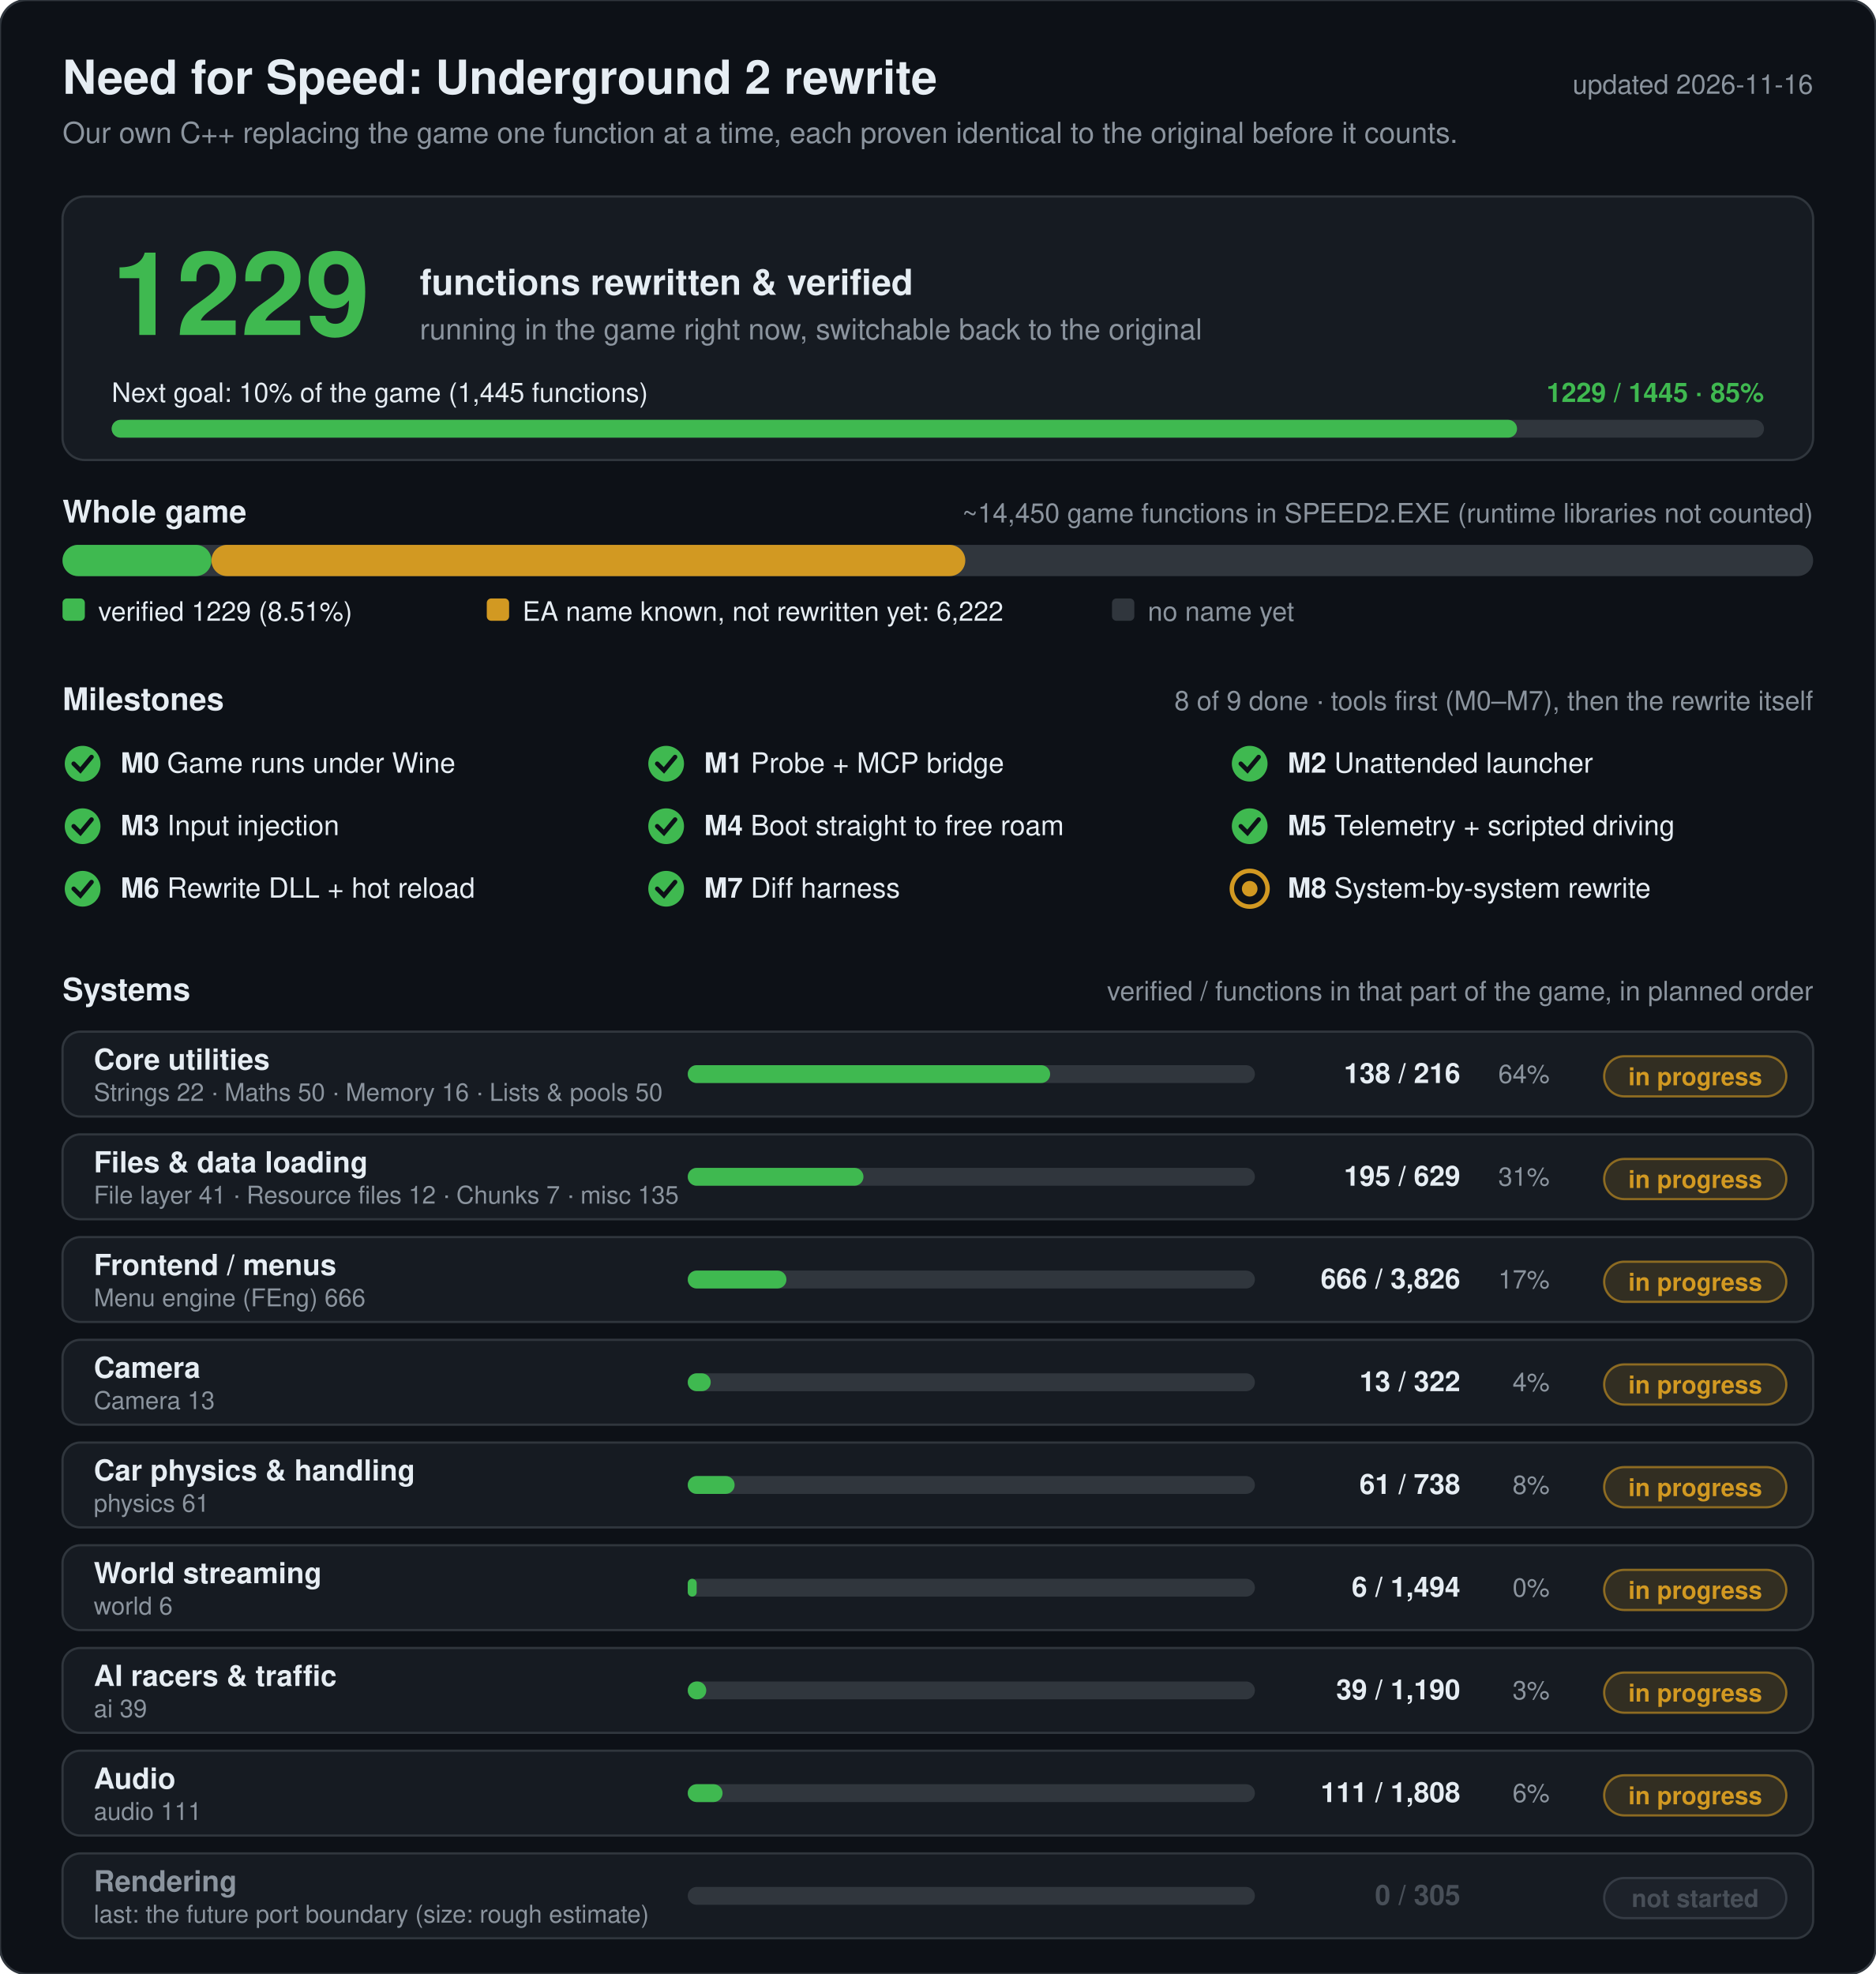
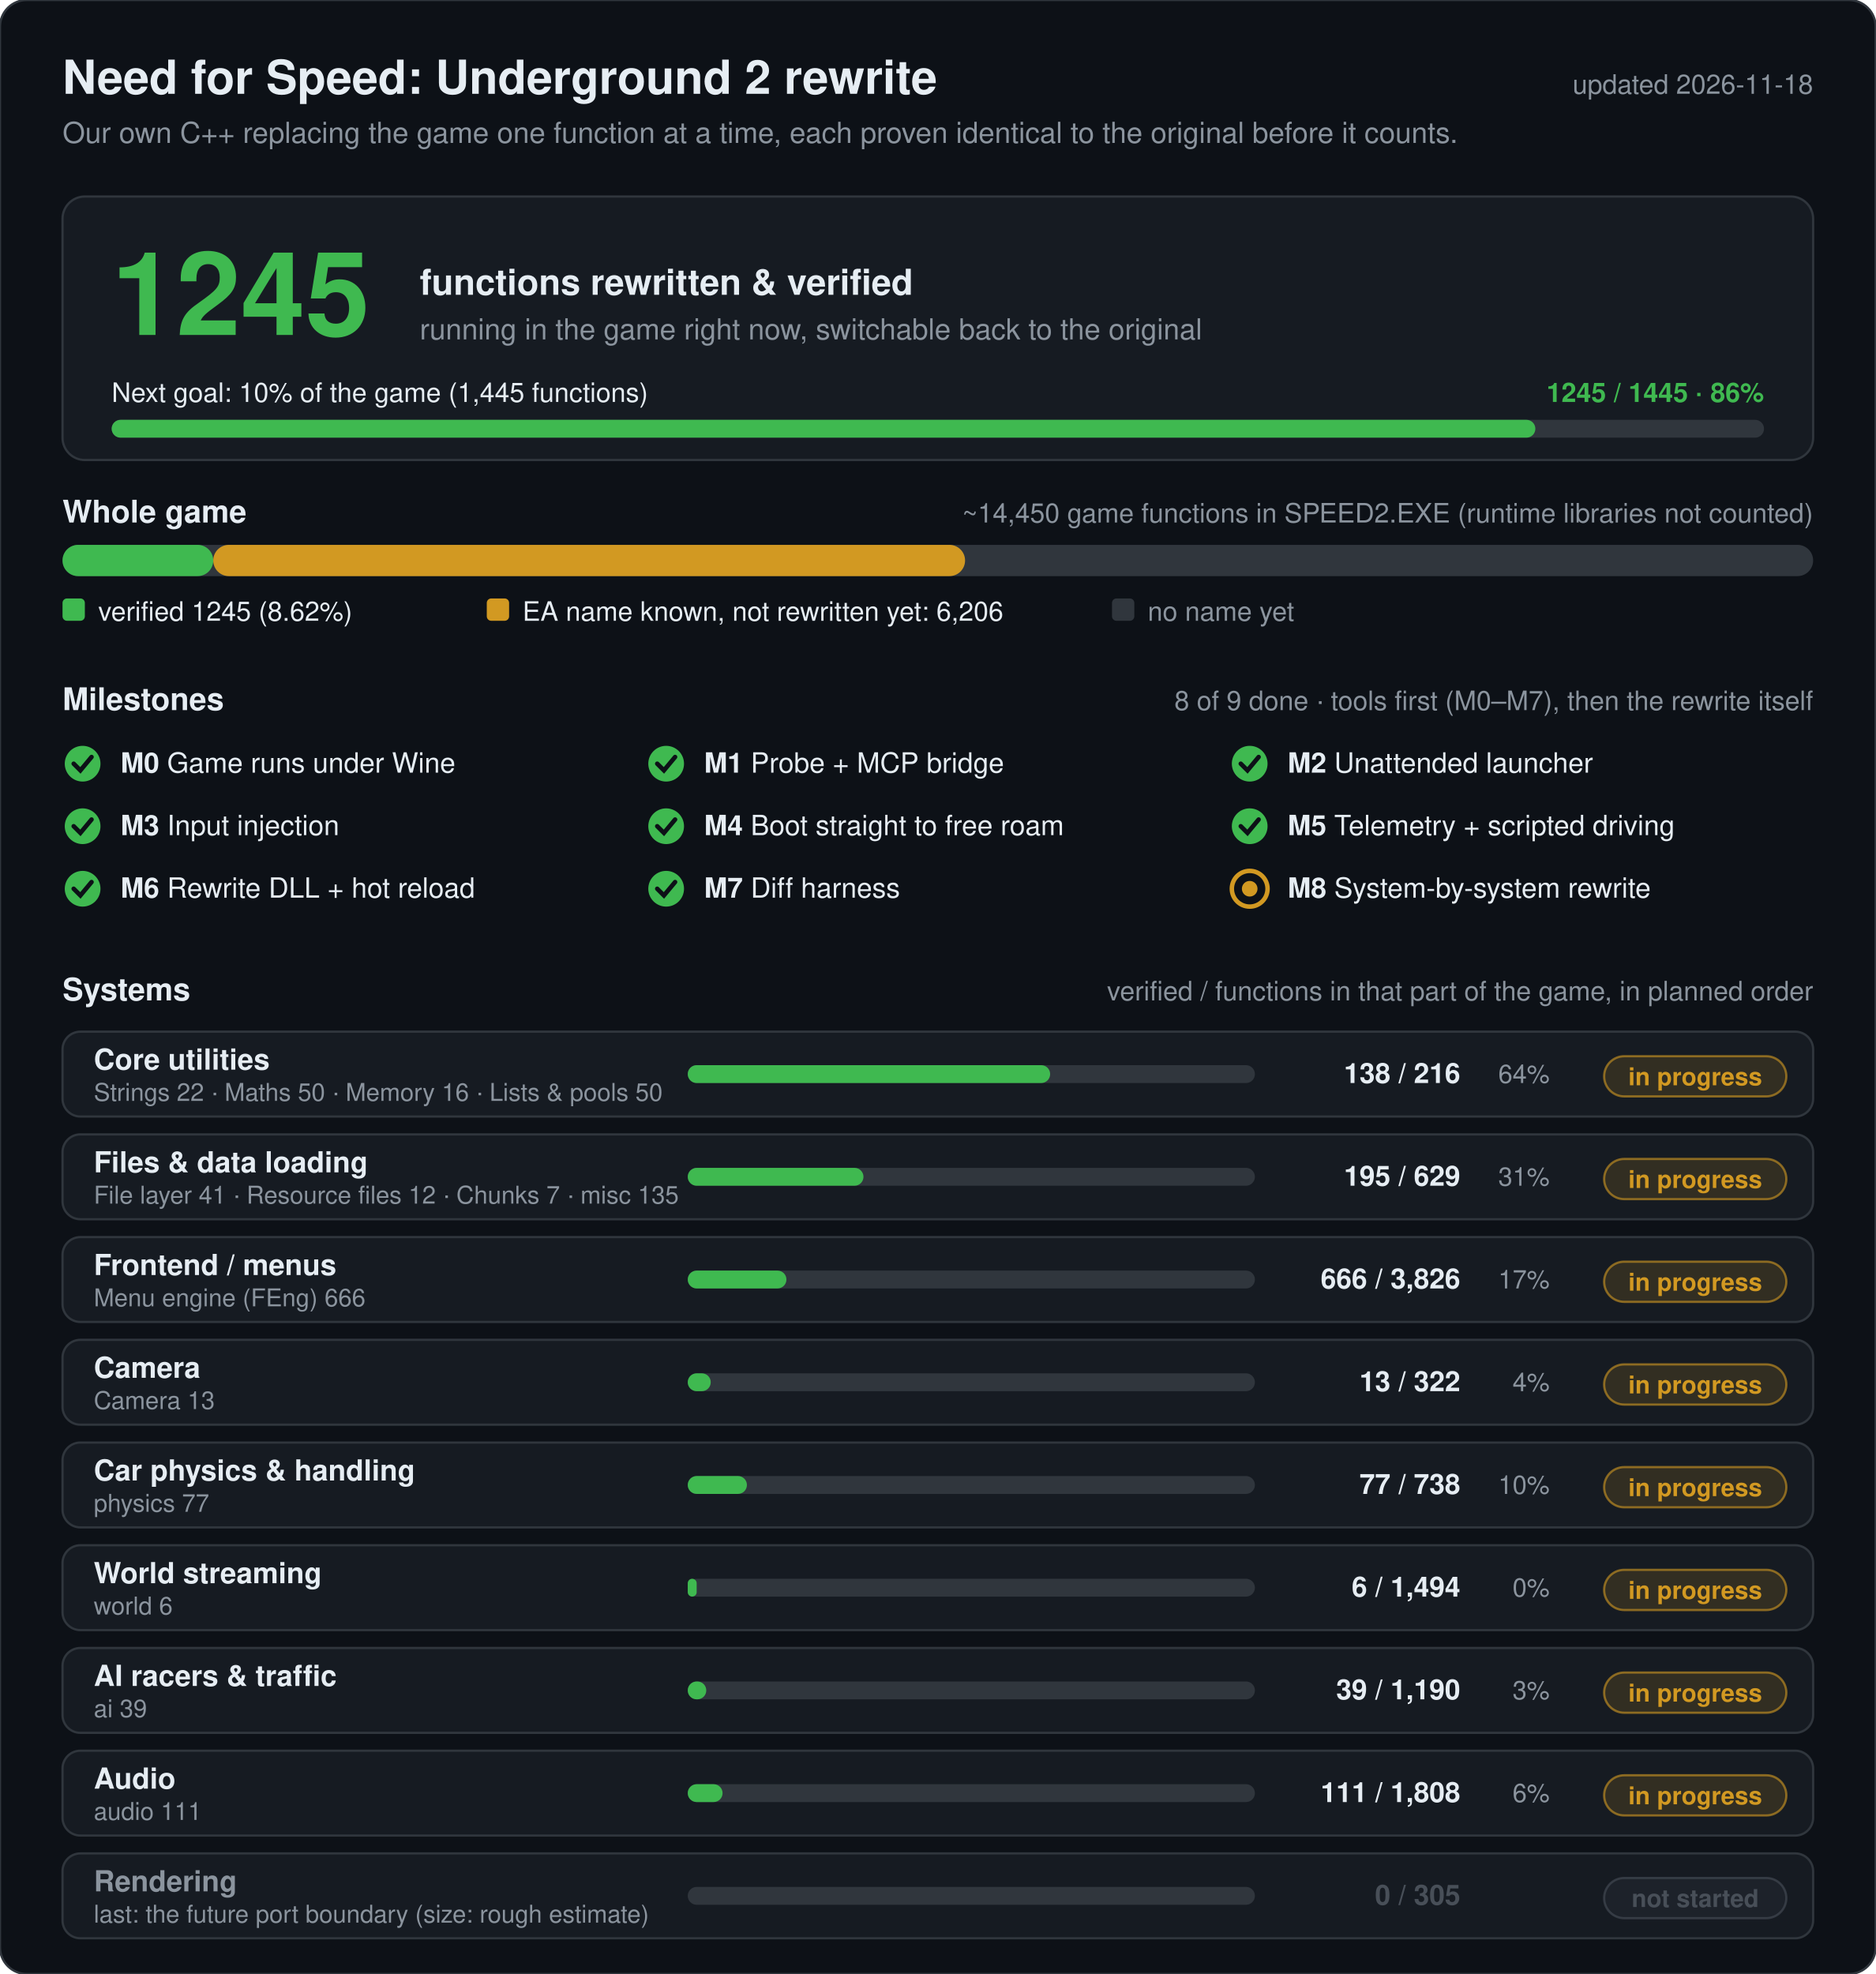
<svg xmlns="http://www.w3.org/2000/svg" width="840" height="884" viewBox="0 0 840 884" font-family="-apple-system, Segoe UI, Helvetica, Arial, sans-serif">
  <rect width="840" height="884" rx="12" fill="#0d1117" stroke="#30363d" />
  <text x="28" y="42" font-size="21" font-weight="700" fill="#e6edf3">Need for Speed: Underground 2 rewrite</text>
-   <text x="812" y="42" font-size="12" fill="#8b949e" text-anchor="end">updated 2026-11-16</text>
+   <text x="812" y="42" font-size="12" fill="#8b949e" text-anchor="end">updated 2026-11-18</text>
  <text x="28" y="64" font-size="13" fill="#8b949e">Our own C++ replacing the game one function at a time, each proven identical to the original before it counts.</text>
  <rect x="28" y="88" width="784" height="118" rx="10" fill="#161b22" stroke="#30363d" />
-   <text x="50" y="150" font-size="52" font-weight="800" fill="#3fb950">1229</text>
+   <text x="50" y="150" font-size="52" font-weight="800" fill="#3fb950">1245</text>
  <text x="188" y="132" font-size="16" font-weight="600" fill="#e6edf3">functions rewritten &amp; verified</text>
  <text x="188" y="152" font-size="13" fill="#8b949e">running in the game right now, switchable back to the original</text>
  <text x="50" y="180" font-size="12" fill="#e6edf3">Next goal: 10% of the game (1,445 functions)</text>
-   <text x="790" y="180" font-size="12" font-weight="700" fill="#3fb950" text-anchor="end">1229 / 1445 · 85%</text>
+   <text x="790" y="180" font-size="12" font-weight="700" fill="#3fb950" text-anchor="end">1245 / 1445 · 86%</text>
  <rect x="50" y="188" width="740" height="8" rx="4.0" fill="#30363d" />
-   <rect x="50.0" y="188" width="629.4" height="8" rx="4.0" fill="#3fb950" />
+   <rect x="50.0" y="188" width="637.6" height="8" rx="4.0" fill="#3fb950" />
  <text x="28" y="234" font-size="14" font-weight="600" fill="#e6edf3">Whole game</text>
  <text x="812" y="234" font-size="12" fill="#8b949e" text-anchor="end">~14,450 game functions in SPEED2.EXE (runtime libraries not counted)</text>
  <rect x="28" y="244" width="784" height="14" rx="7.0" fill="#30363d" />
-   <rect x="28.0" y="244" width="66.7" height="14" rx="7.0" fill="#3fb950" />
-   <rect x="94.7" y="244" width="337.6" height="14" rx="7.0" fill="#d29922" />
+   <rect x="28.0" y="244" width="67.5" height="14" rx="7.0" fill="#3fb950" />
+   <rect x="95.5" y="244" width="336.7" height="14" rx="7.0" fill="#d29922" />
  <rect x="28" y="268" width="10" height="10" rx="2" fill="#3fb950" />
-   <text x="44" y="278" font-size="12" fill="#e6edf3">verified 1229 (8.51%)</text>
+   <text x="44" y="278" font-size="12" fill="#e6edf3">verified 1245 (8.62%)</text>
  <rect x="218" y="268" width="10" height="10" rx="2" fill="#d29922" />
-   <text x="234" y="278" font-size="12" fill="#e6edf3">EA name known, not rewritten yet: 6,222</text>
+   <text x="234" y="278" font-size="12" fill="#e6edf3">EA name known, not rewritten yet: 6,206</text>
  <rect x="498" y="268" width="10" height="10" rx="2" fill="#30363d" />
  <text x="514" y="278" font-size="12" fill="#8b949e">no name yet</text>
  <text x="28" y="318" font-size="14" font-weight="600" fill="#e6edf3">Milestones</text>
  <text x="812" y="318" font-size="12" fill="#8b949e" text-anchor="end">8 of 9 done · tools first (M0–M7), then the rewrite itself</text>
  <circle cx="37.0" cy="342" r="8" fill="#3fb950" />
  <path d="M33.0 342 l3 3 l5 -6" stroke="#0d1117" stroke-width="2" fill="none" stroke-linecap="round" />
  <text x="54.0" y="346" font-size="12.5" fill="#e6edf3">
    <tspan font-weight="700">M0</tspan> Game runs under Wine</text>
  <circle cx="298.333" cy="342" r="8" fill="#3fb950" />
  <path d="M294.333 342 l3 3 l5 -6" stroke="#0d1117" stroke-width="2" fill="none" stroke-linecap="round" />
  <text x="315.333" y="346" font-size="12.5" fill="#e6edf3">
    <tspan font-weight="700">M1</tspan> Probe + MCP bridge</text>
  <circle cx="559.667" cy="342" r="8" fill="#3fb950" />
  <path d="M555.667 342 l3 3 l5 -6" stroke="#0d1117" stroke-width="2" fill="none" stroke-linecap="round" />
  <text x="576.667" y="346" font-size="12.5" fill="#e6edf3">
    <tspan font-weight="700">M2</tspan> Unattended launcher</text>
  <circle cx="37.0" cy="370" r="8" fill="#3fb950" />
  <path d="M33.0 370 l3 3 l5 -6" stroke="#0d1117" stroke-width="2" fill="none" stroke-linecap="round" />
  <text x="54.0" y="374" font-size="12.5" fill="#e6edf3">
    <tspan font-weight="700">M3</tspan> Input injection</text>
  <circle cx="298.333" cy="370" r="8" fill="#3fb950" />
  <path d="M294.333 370 l3 3 l5 -6" stroke="#0d1117" stroke-width="2" fill="none" stroke-linecap="round" />
  <text x="315.333" y="374" font-size="12.5" fill="#e6edf3">
    <tspan font-weight="700">M4</tspan> Boot straight to free roam</text>
  <circle cx="559.667" cy="370" r="8" fill="#3fb950" />
  <path d="M555.667 370 l3 3 l5 -6" stroke="#0d1117" stroke-width="2" fill="none" stroke-linecap="round" />
  <text x="576.667" y="374" font-size="12.5" fill="#e6edf3">
    <tspan font-weight="700">M5</tspan> Telemetry + scripted driving</text>
  <circle cx="37.0" cy="398" r="8" fill="#3fb950" />
  <path d="M33.0 398 l3 3 l5 -6" stroke="#0d1117" stroke-width="2" fill="none" stroke-linecap="round" />
  <text x="54.0" y="402" font-size="12.5" fill="#e6edf3">
    <tspan font-weight="700">M6</tspan> Rewrite DLL + hot reload</text>
  <circle cx="298.333" cy="398" r="8" fill="#3fb950" />
  <path d="M294.333 398 l3 3 l5 -6" stroke="#0d1117" stroke-width="2" fill="none" stroke-linecap="round" />
  <text x="315.333" y="402" font-size="12.5" fill="#e6edf3">
    <tspan font-weight="700">M7</tspan> Diff harness</text>
  <circle cx="559.667" cy="398" r="8" fill="none" stroke="#d29922" stroke-width="2" />
  <circle cx="559.667" cy="398" r="3.5" fill="#d29922" />
  <text x="576.667" y="402" font-size="12.5" fill="#e6edf3">
    <tspan font-weight="700">M8</tspan> System-by-system rewrite</text>
  <text x="28" y="448" font-size="14" font-weight="600" fill="#e6edf3">Systems</text>
  <text x="812" y="448" font-size="12" fill="#8b949e" text-anchor="end">verified / functions in that part of the game, in planned order</text>
  <rect x="28" y="462" width="784" height="38" rx="8" fill="#161b22" stroke="#30363d" />
  <text x="42" y="479" font-size="13" font-weight="600" fill="#e6edf3">Core utilities</text>
  <text x="42" y="493" font-size="11" fill="#8b949e">Strings 22 · Maths 50 · Memory 16 · Lists &amp; pools 50</text>
  <rect x="308" y="477" width="254" height="8" rx="4.0" fill="#30363d" />
  <rect x="308.0" y="477" width="162.3" height="8" rx="4.0" fill="#3fb950" />
  <text x="654" y="485" font-size="12.5" font-weight="700" fill="#e6edf3" text-anchor="end">138 / 216</text>
  <text x="694" y="485" font-size="11.5" fill="#8b949e" text-anchor="end">64%</text>
  <rect x="718.4" y="473" width="81.6" height="18" rx="9" fill="#d29922" fill-opacity="0.15" stroke="#d29922" stroke-opacity="0.6" />
  <text x="759.2" y="486" font-size="11" font-weight="600" fill="#d29922" text-anchor="middle">in progress</text>
  <rect x="28" y="508" width="784" height="38" rx="8" fill="#161b22" stroke="#30363d" />
  <text x="42" y="525" font-size="13" font-weight="600" fill="#e6edf3">Files &amp; data loading</text>
  <text x="42" y="539" font-size="11" fill="#8b949e">File layer 41 · Resource files 12 · Chunks 7 · misc 135</text>
  <rect x="308" y="523" width="254" height="8" rx="4.0" fill="#30363d" />
  <rect x="308.0" y="523" width="78.7" height="8" rx="4.0" fill="#3fb950" />
  <text x="654" y="531" font-size="12.5" font-weight="700" fill="#e6edf3" text-anchor="end">195 / 629</text>
  <text x="694" y="531" font-size="11.5" fill="#8b949e" text-anchor="end">31%</text>
  <rect x="718.4" y="519" width="81.6" height="18" rx="9" fill="#d29922" fill-opacity="0.15" stroke="#d29922" stroke-opacity="0.6" />
  <text x="759.2" y="532" font-size="11" font-weight="600" fill="#d29922" text-anchor="middle">in progress</text>
  <rect x="28" y="554" width="784" height="38" rx="8" fill="#161b22" stroke="#30363d" />
  <text x="42" y="571" font-size="13" font-weight="600" fill="#e6edf3">Frontend / menus</text>
  <text x="42" y="585" font-size="11" fill="#8b949e">Menu engine (FEng) 666</text>
  <rect x="308" y="569" width="254" height="8" rx="4.0" fill="#30363d" />
  <rect x="308.0" y="569" width="44.2" height="8" rx="4.0" fill="#3fb950" />
  <text x="654" y="577" font-size="12.5" font-weight="700" fill="#e6edf3" text-anchor="end">666 / 3,826</text>
  <text x="694" y="577" font-size="11.5" fill="#8b949e" text-anchor="end">17%</text>
  <rect x="718.4" y="565" width="81.6" height="18" rx="9" fill="#d29922" fill-opacity="0.15" stroke="#d29922" stroke-opacity="0.6" />
  <text x="759.2" y="578" font-size="11" font-weight="600" fill="#d29922" text-anchor="middle">in progress</text>
  <rect x="28" y="600" width="784" height="38" rx="8" fill="#161b22" stroke="#30363d" />
  <text x="42" y="617" font-size="13" font-weight="600" fill="#e6edf3">Camera</text>
  <text x="42" y="631" font-size="11" fill="#8b949e">Camera 13</text>
  <rect x="308" y="615" width="254" height="8" rx="4.0" fill="#30363d" />
  <rect x="308.0" y="615" width="10.3" height="8" rx="4.0" fill="#3fb950" />
  <text x="654" y="623" font-size="12.5" font-weight="700" fill="#e6edf3" text-anchor="end">13 / 322</text>
  <text x="694" y="623" font-size="11.5" fill="#8b949e" text-anchor="end">4%</text>
  <rect x="718.4" y="611" width="81.6" height="18" rx="9" fill="#d29922" fill-opacity="0.15" stroke="#d29922" stroke-opacity="0.6" />
  <text x="759.2" y="624" font-size="11" font-weight="600" fill="#d29922" text-anchor="middle">in progress</text>
  <rect x="28" y="646" width="784" height="38" rx="8" fill="#161b22" stroke="#30363d" />
  <text x="42" y="663" font-size="13" font-weight="600" fill="#e6edf3">Car physics &amp; handling</text>
-   <text x="42" y="677" font-size="11" fill="#8b949e">physics 61</text>
+   <text x="42" y="677" font-size="11" fill="#8b949e">physics 77</text>
  <rect x="308" y="661" width="254" height="8" rx="4.0" fill="#30363d" />
-   <rect x="308.0" y="661" width="21.0" height="8" rx="4.0" fill="#3fb950" />
-   <text x="654" y="669" font-size="12.5" font-weight="700" fill="#e6edf3" text-anchor="end">61 / 738</text>
-   <text x="694" y="669" font-size="11.5" fill="#8b949e" text-anchor="end">8%</text>
+   <rect x="308.0" y="661" width="26.5" height="8" rx="4.0" fill="#3fb950" />
+   <text x="654" y="669" font-size="12.5" font-weight="700" fill="#e6edf3" text-anchor="end">77 / 738</text>
+   <text x="694" y="669" font-size="11.5" fill="#8b949e" text-anchor="end">10%</text>
  <rect x="718.4" y="657" width="81.6" height="18" rx="9" fill="#d29922" fill-opacity="0.15" stroke="#d29922" stroke-opacity="0.6" />
  <text x="759.2" y="670" font-size="11" font-weight="600" fill="#d29922" text-anchor="middle">in progress</text>
  <rect x="28" y="692" width="784" height="38" rx="8" fill="#161b22" stroke="#30363d" />
  <text x="42" y="709" font-size="13" font-weight="600" fill="#e6edf3">World streaming</text>
  <text x="42" y="723" font-size="11" fill="#8b949e">world 6</text>
  <rect x="308" y="707" width="254" height="8" rx="4.0" fill="#30363d" />
  <rect x="308.0" y="707" width="4.0" height="8" rx="2.0" fill="#3fb950" />
  <text x="654" y="715" font-size="12.5" font-weight="700" fill="#e6edf3" text-anchor="end">6 / 1,494</text>
  <text x="694" y="715" font-size="11.5" fill="#8b949e" text-anchor="end">0%</text>
  <rect x="718.4" y="703" width="81.6" height="18" rx="9" fill="#d29922" fill-opacity="0.15" stroke="#d29922" stroke-opacity="0.6" />
  <text x="759.2" y="716" font-size="11" font-weight="600" fill="#d29922" text-anchor="middle">in progress</text>
  <rect x="28" y="738" width="784" height="38" rx="8" fill="#161b22" stroke="#30363d" />
  <text x="42" y="755" font-size="13" font-weight="600" fill="#e6edf3">AI racers &amp; traffic</text>
  <text x="42" y="769" font-size="11" fill="#8b949e">ai 39</text>
  <rect x="308" y="753" width="254" height="8" rx="4.0" fill="#30363d" />
  <rect x="308.0" y="753" width="8.3" height="8" rx="4.0" fill="#3fb950" />
  <text x="654" y="761" font-size="12.5" font-weight="700" fill="#e6edf3" text-anchor="end">39 / 1,190</text>
  <text x="694" y="761" font-size="11.5" fill="#8b949e" text-anchor="end">3%</text>
  <rect x="718.4" y="749" width="81.6" height="18" rx="9" fill="#d29922" fill-opacity="0.15" stroke="#d29922" stroke-opacity="0.6" />
  <text x="759.2" y="762" font-size="11" font-weight="600" fill="#d29922" text-anchor="middle">in progress</text>
  <rect x="28" y="784" width="784" height="38" rx="8" fill="#161b22" stroke="#30363d" />
  <text x="42" y="801" font-size="13" font-weight="600" fill="#e6edf3">Audio</text>
  <text x="42" y="815" font-size="11" fill="#8b949e">audio 111</text>
  <rect x="308" y="799" width="254" height="8" rx="4.0" fill="#30363d" />
  <rect x="308.0" y="799" width="15.6" height="8" rx="4.0" fill="#3fb950" />
  <text x="654" y="807" font-size="12.5" font-weight="700" fill="#e6edf3" text-anchor="end">111 / 1,808</text>
  <text x="694" y="807" font-size="11.5" fill="#8b949e" text-anchor="end">6%</text>
  <rect x="718.4" y="795" width="81.6" height="18" rx="9" fill="#d29922" fill-opacity="0.15" stroke="#d29922" stroke-opacity="0.6" />
  <text x="759.2" y="808" font-size="11" font-weight="600" fill="#d29922" text-anchor="middle">in progress</text>
  <rect x="28" y="830" width="784" height="38" rx="8" fill="#161b22" stroke="#30363d" />
  <text x="42" y="847" font-size="13" font-weight="600" fill="#8b949e">Rendering</text>
  <text x="42" y="861" font-size="11" fill="#8b949e">last: the future port boundary (size: rough estimate)</text>
  <rect x="308" y="845" width="254" height="8" rx="4.0" fill="#30363d" />
  <text x="654" y="853" font-size="12.5" font-weight="700" fill="#484f58" text-anchor="end">0 / 305</text>
  <rect x="718.4" y="841" width="81.6" height="18" rx="9" fill="#484f58" fill-opacity="0.15" stroke="#484f58" stroke-opacity="0.6" />
  <text x="759.2" y="854" font-size="11" font-weight="600" fill="#484f58" text-anchor="middle">not started</text>
</svg>
